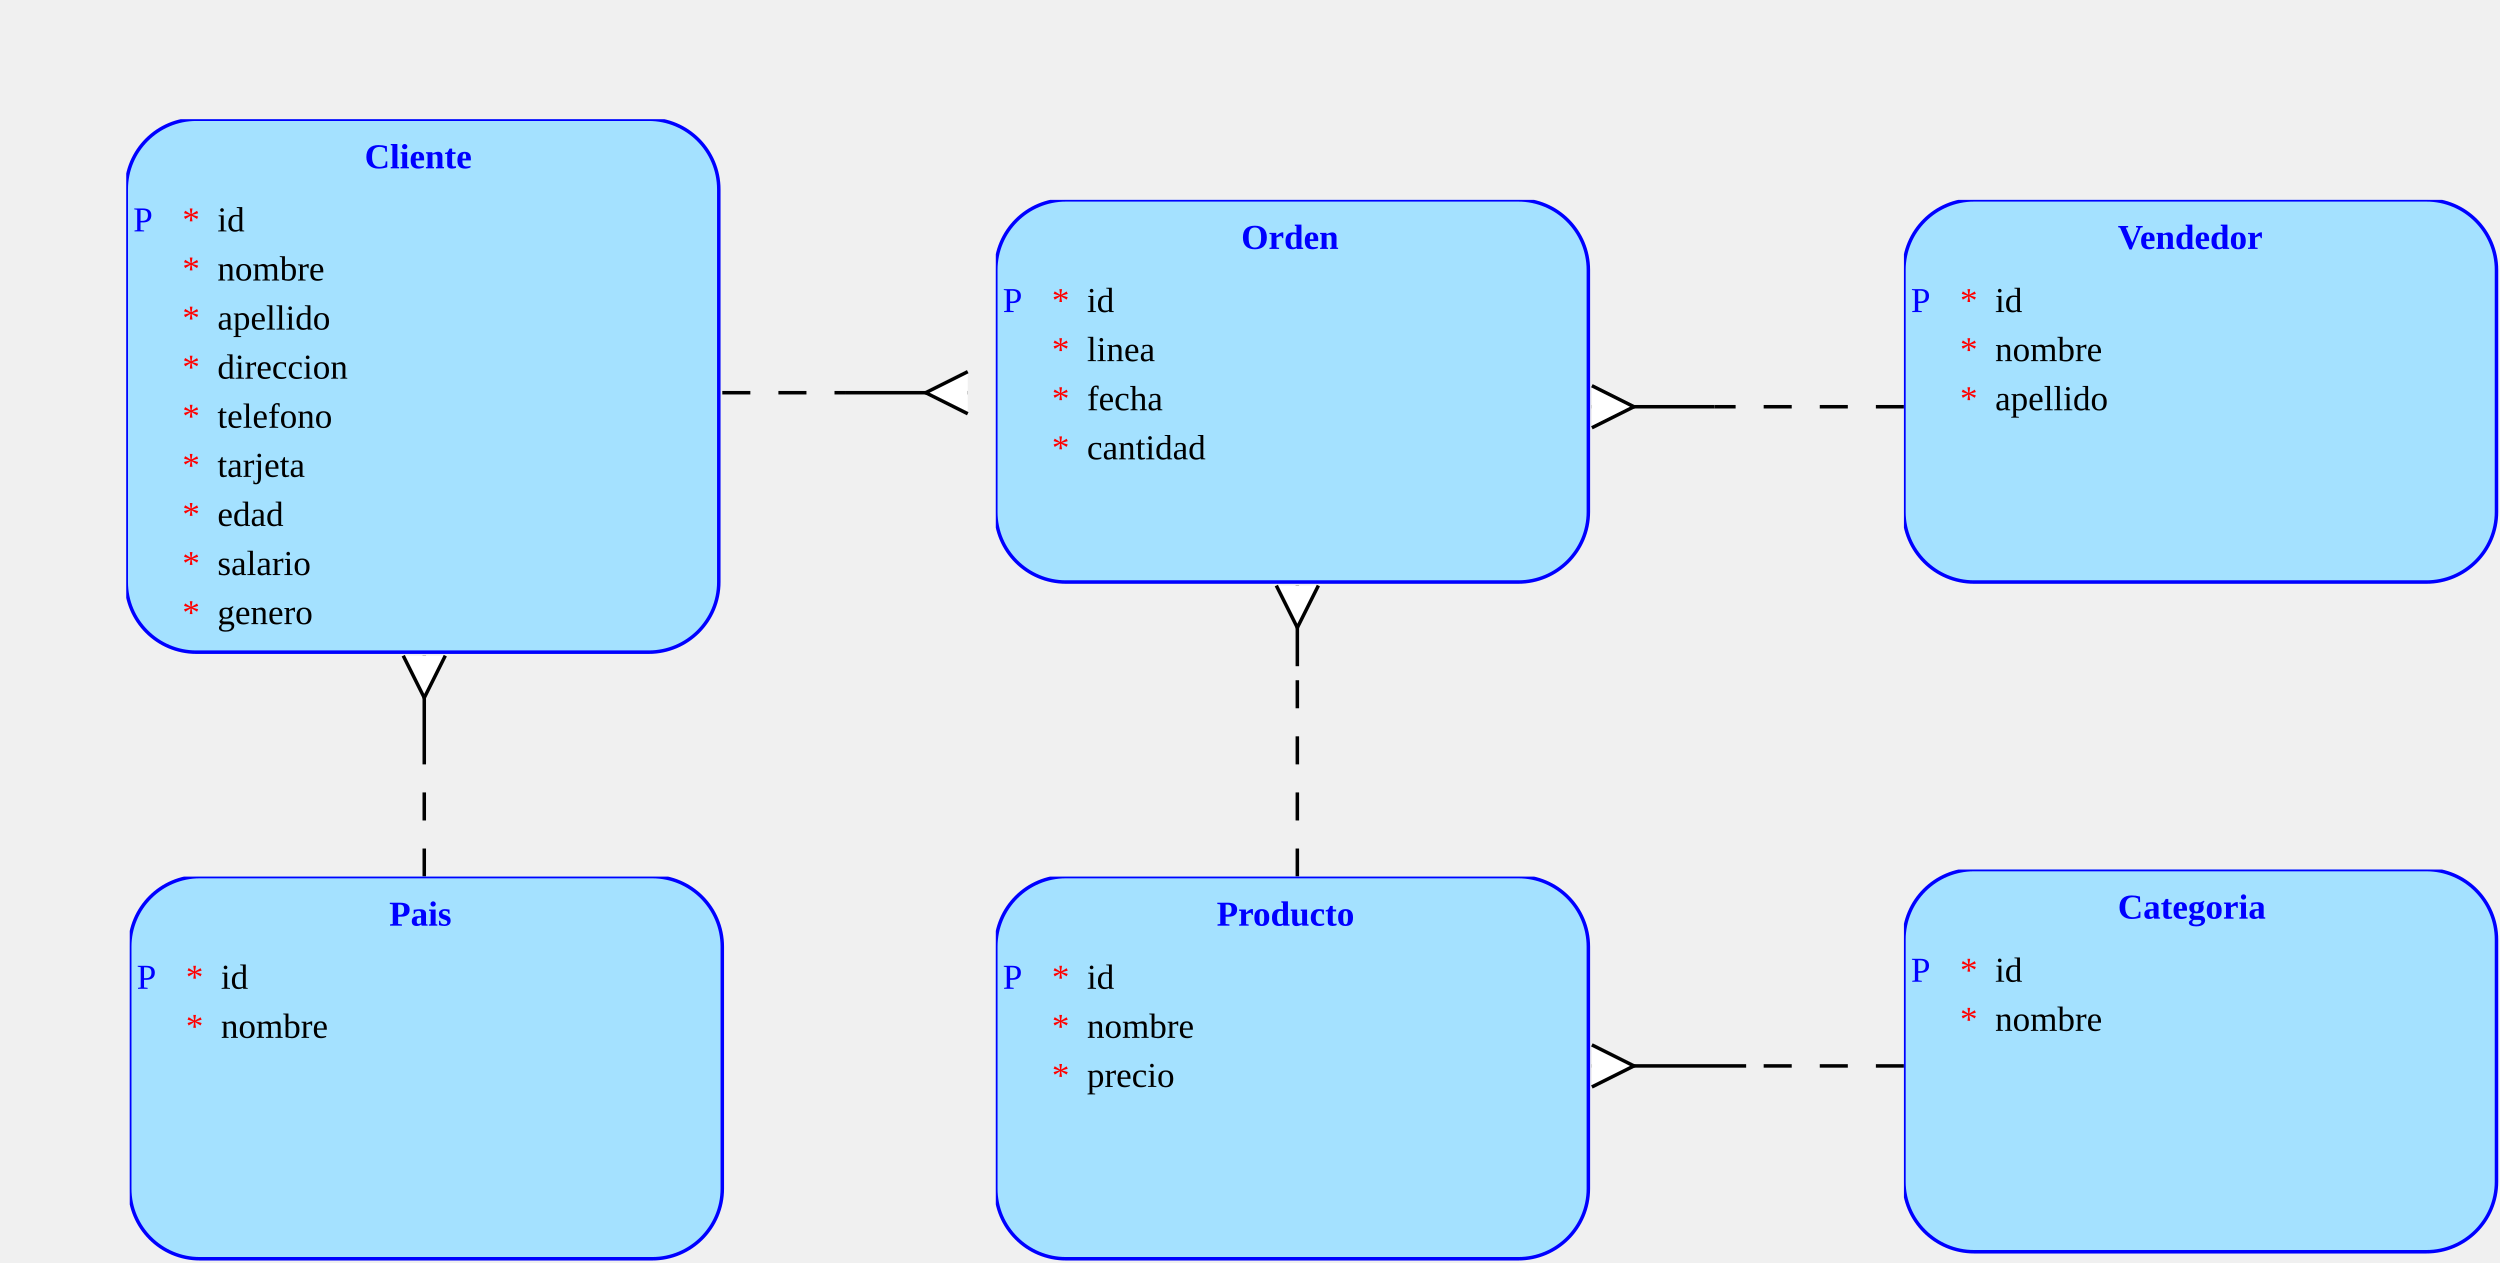
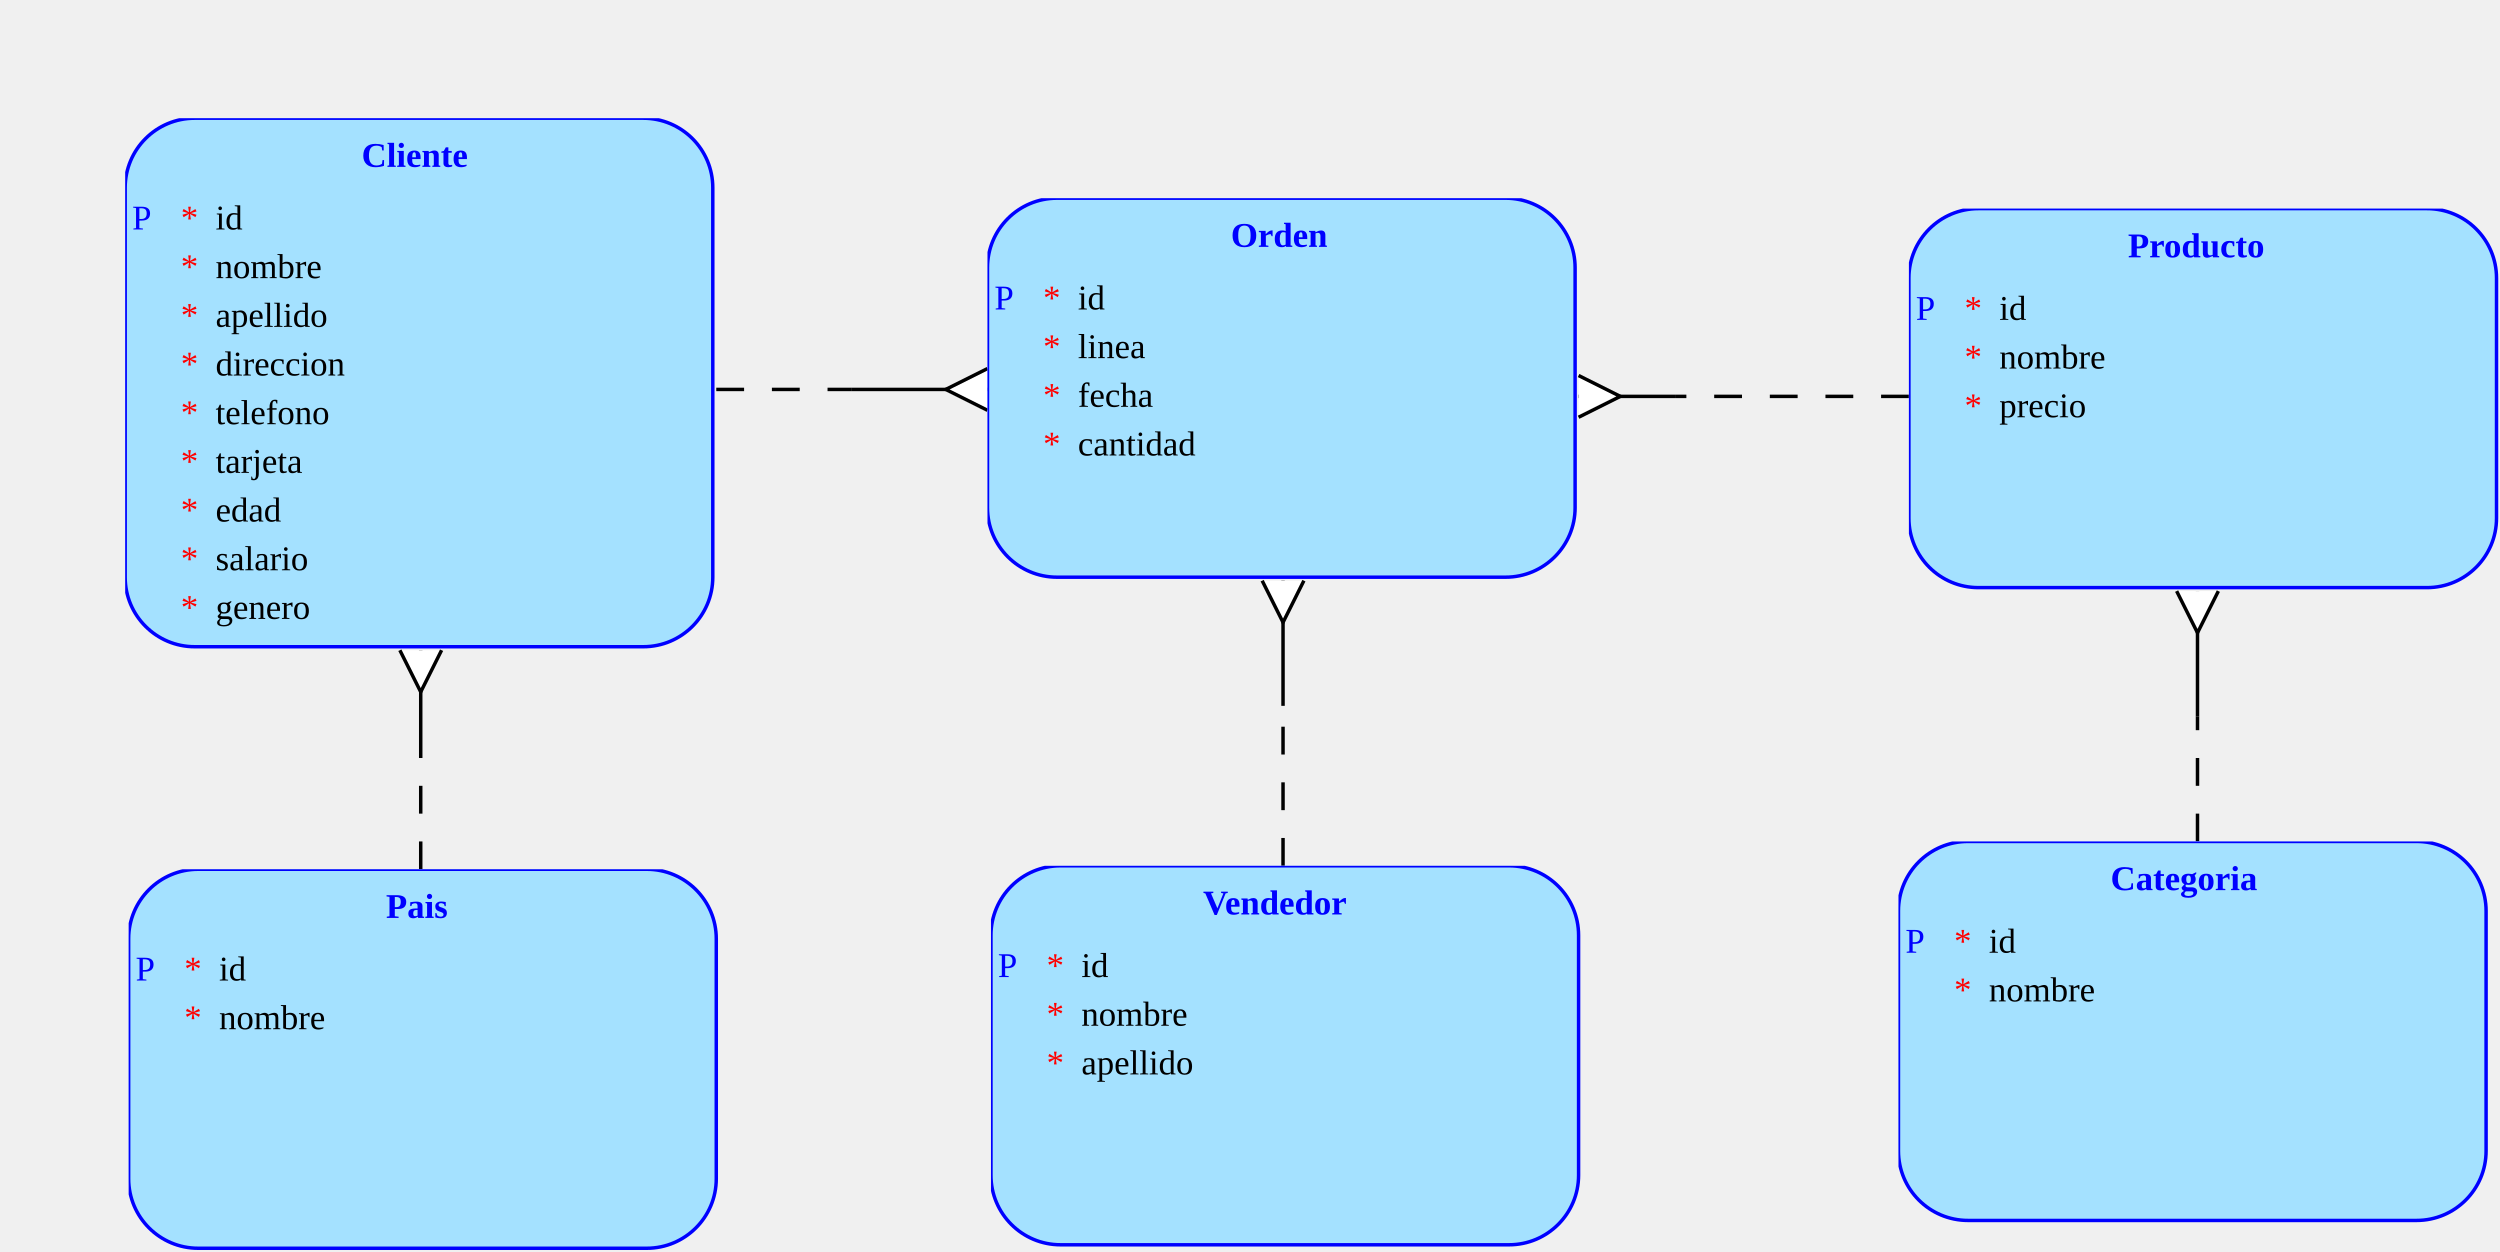
- <svg xmlns="http://www.w3.org/2000/svg" version="1.1" width="713" height="360">
+ <svg xmlns="http://www.w3.org/2000/svg" version="1.1" width="719" height="360">
  <defs id="dmw_defs">
    <svg id="fk_sym" viewBox="0 0 48.665 48.665" style="enable-background:new 0 0 48.665 48.665;">
      <g>
        <path d="M40.332,31.592c-2.377,0-4.515,1-6.033,2.598l-17.737-8.686c0.061-0.406,0.103-0.82,0.103-1.246    c0-0.414-0.04-0.818-0.098-1.215l17.711-8.589c1.519,1.609,3.666,2.619,6.054,2.619c4.603,0,8.333-3.731,8.333-8.333    c0-4.603-3.73-8.333-8.333-8.333s-8.333,3.73-8.333,8.333c0,0.414,0.04,0.817,0.098,1.215l-17.709,8.589    c-1.519-1.609-3.666-2.619-6.054-2.619C3.73,15.925,0,19.656,0,24.258c0,4.603,3.73,8.333,8.333,8.333    c2.377,0,4.515-1,6.033-2.596l17.736,8.685c-0.062,0.406-0.104,0.82-0.104,1.245c0,4.604,3.73,8.333,8.333,8.333    s8.333-3.729,8.333-8.333C48.665,35.322,44.935,31.592,40.332,31.592z" fill="#13bf3b" />
      </g>
    </svg>
    <svg id="pk_sym" viewBox="0 0 480.509 480.509" style="enable-background:new 0 0 480.509 480.509;">
      <g>
        <path d="M418.119,331.046c4.094,4.374,7.766,8.186,10.996,11.416c3.237,3.238,6.714,6.376,10.427,9.422   c3.71,3.042,6.427,4.568,8.135,4.568c3.241,0,9.517-4.661,18.843-13.99c9.328-9.321,13.989-15.604,13.989-18.842   c0-1.523-2.714-5.421-8.138-11.704c-5.421-6.276-12.364-13.702-20.838-22.271c-8.473-8.565-16.703-16.744-24.694-24.55   c-8.001-7.81-15.8-15.373-23.417-22.703c-7.611-7.327-11.992-11.56-13.135-12.703c-1.902-1.902-4.093-2.853-6.563-2.853   c-3.237,0-9.521,4.661-18.843,13.988c-9.328,9.322-13.989,15.605-13.989,18.843c0,1.711,1.522,4.421,4.568,8.138   c3.046,3.71,6.188,7.187,9.421,10.424c3.23,3.23,7.047,6.899,11.42,10.992c4.377,4.093,6.848,6.423,7.423,6.995l-27.408,27.404   L254.954,222.268c24.94-33.498,37.408-68.236,37.408-104.211c0-31.024-9.761-56.293-29.263-75.801   c-19.512-19.511-44.778-29.265-75.805-29.265c-30.454,0-60.244,9.042-89.363,27.119c-29.121,18.083-52.727,41.686-70.808,70.808   C9.042,140.038,0,169.828,0,200.28c0,31.029,9.753,56.286,29.265,75.803c19.511,19.517,44.777,29.27,75.801,29.27   c35.976,0,70.71-12.467,104.212-37.407l191.574,191.579c5.332,5.328,11.796,7.994,19.417,7.994c7.991,0,15.704-3.72,23.12-11.14   c7.426-7.426,11.143-15.129,11.143-23.127c0-7.617-2.666-14.092-7.994-19.417l-62.811-62.811l27.405-27.404   C411.699,324.195,414.033,326.666,418.119,331.046z M221.556,161.458c-10.656,10.657-23.601,15.987-38.828,15.987   c-7.996,0-15.896-1.812-23.7-5.43c3.617,7.808,5.426,15.706,5.426,23.7c0,15.229-5.327,28.171-15.987,38.828   c-10.66,10.655-23.606,15.986-38.831,15.986c-15.227,0-28.168-5.325-38.828-15.986c-10.657-10.657-15.987-23.599-15.987-38.828   c0-15.227,5.327-28.171,15.987-38.828C81.464,146.23,94.409,140.9,109.636,140.9c7.992,0,15.893,1.809,23.695,5.424   c-3.616-7.804-5.424-15.706-5.424-23.699c0-15.227,5.327-28.171,15.987-38.828c10.66-10.657,23.604-15.987,38.831-15.987   c15.227,0,28.171,5.327,38.828,15.987c10.657,10.66,15.987,23.601,15.987,38.828C237.539,137.852,232.209,150.797,221.556,161.458z   " fill="#ff8345" />
      </g>
    </svg>
    <svg id="uk_sym" viewBox="0 0 490 490" style="enable-background:new 0 0 490 490;">
      <g>
        <polygon points="236.99,11.41 0,246.348 236.99,478.678 236.99,350.609 129.864,245 236.99,139.391  " fill="#0064fb" />
        <polygon points="253.01,478.59 490,243.651 253.01,11.322 253.01,139.391 360.136,245 253.01,350.609  " fill="#0064fb" />
      </g>
    </svg>
    <svg id="link_sym" viewBox="0 0 1000 900" style="enable-background:new 0 0 1000 900;">
      <g>
        <path fill="black" d="M660.224 422.656c6.976 16.192-0.512 35.008-16.768 42.048-16.128 6.976-34.944-0.448-41.984-16.768-8.448-19.776-20.736-37.696-36.224-53.248-64.64-64.64-177.344-64.64-241.92 0l-145.216 145.28c-66.688 66.688-66.688 175.232 0 241.984 66.688 66.688 175.104 66.752 241.92 0l92.8-92.864c12.48-12.48 32.768-12.48 45.248 0s12.48 32.768 0 45.248l-92.8 92.864c-91.648 91.648-240.832 91.52-332.416 0-91.712-91.648-91.712-240.832 0-332.48l145.216-145.28c44.352-44.416 103.424-68.864 166.272-68.864s121.792 24.448 166.208 68.864c21.248 21.312 38.016 45.952 49.664 73.216zM891.136 401.344l-145.216 145.216c-88.768 88.832-243.712 88.832-332.416 0-21.312-21.312-38.080-45.952-49.728-73.216-7.040-16.256 0.448-35.072 16.704-42.048 16.064-6.784 35.008 0.512 41.984 16.768 8.512 19.776 20.8 37.696 36.288 53.248 64.64 64.64 177.344 64.64 241.92 0l145.216-145.216c66.688-66.688 66.688-175.232 0-241.984-66.752-66.624-175.168-66.688-241.92 0l-92.8 92.864c-12.48 12.48-32.768 12.48-45.248 0s-12.48-32.768 0-45.248l92.8-92.864c45.824-45.824 105.984-68.736 166.208-68.736s120.448 22.912 166.272 68.736c91.584 91.648 91.584 240.768-0.064 332.48z" />
      </g>
    </svg>
    <clipPath clipPathUnits="userSpaceOnUse" id="clipPath5_0_">
      <rect x="0" y="0" width="170" height="110" />
    </clipPath>
    <clipPath clipPathUnits="userSpaceOnUse" id="clipPath3_0_">
      <rect x="0" y="0" width="170" height="110" />
    </clipPath>
    <clipPath clipPathUnits="userSpaceOnUse" id="clipPath2_0_">
      <rect x="0" y="0" width="170" height="153" />
    </clipPath>
    <clipPath clipPathUnits="userSpaceOnUse" id="clipPath4_0_">
      <rect x="0" y="0" width="170" height="110" />
    </clipPath>
    <clipPath clipPathUnits="userSpaceOnUse" id="clipPath1_0_">
      <rect x="0" y="0" width="170" height="110" />
    </clipPath>
    <clipPath clipPathUnits="userSpaceOnUse" id="clipPath6_0_">
      <rect x="0" y="0" width="170" height="110" />
    </clipPath>
  </defs>
  <g stroke-linecap="butt">
    <path stroke="rgb(0,0,0)" fill="none" stroke-opacity="1.0" stroke-dasharray="8,8" stroke-width="1" d="M121 250 L121 218" />
    <path stroke="rgb(0,0,0)" fill="none" stroke-opacity="1.0" stroke-width="1" d="M121 187 L121 218" />
    <path stroke-dasharray="none" d="M127.0 187.0 L121.0 199.0 L115.0 187.0" fill="white" stroke-width="1" stroke-opacity="1.0" stroke="rgb(0,0,0)" />
  </g>
  <g stroke-linecap="butt">
-     <path stroke="rgb(0,0,0)" fill="none" stroke-opacity="1.0" stroke-dasharray="8,8" stroke-width="1" d="M543 116 L489 116" />
-     <path stroke="rgb(0,0,0)" fill="none" stroke-opacity="1.0" stroke-width="1" d="M489 116 L454 116" />
-     <path stroke-dasharray="none" d="M454.0 110.0 L466.0 116.0 L454.0 122.0" fill="white" stroke-width="1" stroke-opacity="1.0" stroke="rgb(0,0,0)" />
-   </g>
-   <g stroke-linecap="butt">
-     <path stroke="rgb(0,0,0)" fill="none" stroke-opacity="1.0" stroke-dasharray="8,8" stroke-width="1" d="M206 112 L241 112" />
-     <path stroke="rgb(0,0,0)" fill="none" stroke-opacity="1.0" stroke-width="1" d="M276 112 L241 112" />
-     <path stroke-dasharray="none" d="M276.0 118.0 L264.0 112.0 L276.0 106.0" fill="white" stroke-width="1" stroke-opacity="1.0" stroke="rgb(0,0,0)" />
-   </g>
-   <g stroke-linecap="butt">
-     <path stroke="rgb(0,0,0)" fill="none" stroke-opacity="1.0" stroke-dasharray="8,8" stroke-width="1" d="M370 250 L370 190" />
-     <path stroke="rgb(0,0,0)" fill="none" stroke-opacity="1.0" stroke-width="1" d="M370 190 L370 167" />
-     <path stroke-dasharray="none" d="M376.0 167.0 L370.0 179.0 L364.0 167.0" fill="white" stroke-width="1" stroke-opacity="1.0" stroke="rgb(0,0,0)" />
-   </g>
-   <g stroke-linecap="butt">
-     <path stroke="rgb(0,0,0)" fill="none" stroke-opacity="1.0" stroke-dasharray="8,8" stroke-width="1" d="M543 304 L498 304" />
-     <path stroke="rgb(0,0,0)" fill="none" stroke-opacity="1.0" stroke-width="1" d="M454 304 L498 304" />
-     <path stroke-dasharray="none" d="M454.0 298.0 L466.0 304.0 L454.0 310.0" fill="white" stroke-width="1" stroke-opacity="1.0" stroke="rgb(0,0,0)" />
-   </g>
-   <g fill="rgb(164,225,255)" stroke="rgb(0,0,255)" fill-opacity="1.0" stroke-opacity="1.0" clip-path="url(#clipPath4_0_)" transform="translate(37,250)">
-     <rect x="0" y="0" width="169" height="109" rx="20" ry="20" />
-     <text id="A48649FA-476327327005" x="74" y="14" fill="rgb(0,0,255)" font-weight="bold" fill-opacity="1.0" font-size="10" stroke="none">
- Pais
- </text>
-     <text x="16" y="32" fill="rgb(255,0,0)" fill-opacity="1.0" font-size="10" stroke="none">
- *
- </text>
-     <text x="2" y="32" fill="rgb(0,0,255)" fill-opacity="1.0" font-size="10" stroke="none">
- P
- </text>
-     <text x="26" y="32" fill="rgb(0,0,0)" fill-opacity="1.0" font-size="10" stroke="none">
- id
- </text>
-     <text x="16" y="46" fill="rgb(255,0,0)" fill-opacity="1.0" font-size="10" stroke="none">
- *
- </text>
-     <text x="26" y="46" fill="rgb(0,0,0)" fill-opacity="1.0" font-size="10" stroke="none">
- nombre
- </text>
-   </g>
-   <g fill="rgb(164,225,255)" stroke="rgb(0,0,255)" fill-opacity="1.0" stroke-opacity="1.0" clip-path="url(#clipPath1_0_)" transform="translate(543,248)">
-     <rect x="0" y="0" width="169" height="109" rx="20" ry="20" />
-     <text id="B01F1DD9-6CBDF9F34D00" x="61" y="14" fill="rgb(0,0,255)" font-weight="bold" fill-opacity="1.0" font-size="10" stroke="none">
- Categoria
- </text>
-     <text x="16" y="32" fill="rgb(255,0,0)" fill-opacity="1.0" font-size="10" stroke="none">
- *
- </text>
-     <text x="2" y="32" fill="rgb(0,0,255)" fill-opacity="1.0" font-size="10" stroke="none">
- P
- </text>
-     <text x="26" y="32" fill="rgb(0,0,0)" fill-opacity="1.0" font-size="10" stroke="none">
- id
- </text>
-     <text x="16" y="46" fill="rgb(255,0,0)" fill-opacity="1.0" font-size="10" stroke="none">
- *
- </text>
-     <text x="26" y="46" fill="rgb(0,0,0)" fill-opacity="1.0" font-size="10" stroke="none">
- nombre
- </text>
+     <path stroke="rgb(0,0,0)" fill="none" stroke-opacity="1.0" stroke-dasharray="8,8" stroke-width="1" d="M369 249 L369 203" />
+     <path stroke="rgb(0,0,0)" fill="none" stroke-opacity="1.0" stroke-width="1" d="M369 203 L369 167" />
+     <path stroke-dasharray="none" d="M375.0 167.0 L369.0 179.0 L363.0 167.0" fill="white" stroke-width="1" stroke-opacity="1.0" stroke="rgb(0,0,0)" />
+   </g>
+   <g stroke-linecap="butt">
+     <path stroke="rgb(0,0,0)" fill="none" stroke-opacity="1.0" stroke-dasharray="8,8" stroke-width="1" d="M206 112 L245 112" />
+     <path stroke="rgb(0,0,0)" fill="none" stroke-opacity="1.0" stroke-width="1" d="M284 112 L245 112" />
+     <path stroke-dasharray="none" d="M284.0 118.0 L272.0 112.0 L284.0 106.0" fill="white" stroke-width="1" stroke-opacity="1.0" stroke="rgb(0,0,0)" />
+   </g>
+   <g stroke-linecap="butt">
+     <path stroke="rgb(0,0,0)" fill="none" stroke-opacity="1.0" stroke-dasharray="8,8" stroke-width="1" d="M549 114 L482 114" />
+     <path stroke="rgb(0,0,0)" fill="none" stroke-opacity="1.0" stroke-width="1" d="M482 114 L454 114" />
+     <path stroke-dasharray="none" d="M454.0 108.0 L466.0 114.0 L454.0 120.0" fill="white" stroke-width="1" stroke-opacity="1.0" stroke="rgb(0,0,0)" />
+   </g>
+   <g stroke-linecap="butt">
+     <path stroke="rgb(0,0,0)" fill="none" stroke-opacity="1.0" stroke-dasharray="8,8" stroke-width="1" d="M632 242 L632 206" />
+     <path stroke="rgb(0,0,0)" fill="none" stroke-opacity="1.0" stroke-width="1" d="M632 170 L632 206" />
+     <path stroke-dasharray="none" d="M638.0 170.0 L632.0 182.0 L626.0 170.0" fill="white" stroke-width="1" stroke-opacity="1.0" stroke="rgb(0,0,0)" />
  </g>
  <g fill="rgb(164,225,255)" stroke="rgb(0,0,255)" fill-opacity="1.0" stroke-opacity="1.0" clip-path="url(#clipPath2_0_)" transform="translate(36,34)">
    <rect x="0" y="0" width="169" height="152" rx="20" ry="20" />
    <text id="91723366-4856B424A9B3" x="68" y="14" fill="rgb(0,0,255)" font-weight="bold" fill-opacity="1.0" font-size="10" stroke="none">
Cliente
</text>
    <text x="16" y="32" fill="rgb(255,0,0)" fill-opacity="1.0" font-size="10" stroke="none">
*
</text>
    <text x="2" y="32" fill="rgb(0,0,255)" fill-opacity="1.0" font-size="10" stroke="none">
P
</text>
    <text x="26" y="32" fill="rgb(0,0,0)" fill-opacity="1.0" font-size="10" stroke="none">
id
</text>
    <text x="16" y="46" fill="rgb(255,0,0)" fill-opacity="1.0" font-size="10" stroke="none">
*
</text>
    <text x="26" y="46" fill="rgb(0,0,0)" fill-opacity="1.0" font-size="10" stroke="none">
nombre
</text>
    <text x="16" y="60" fill="rgb(255,0,0)" fill-opacity="1.0" font-size="10" stroke="none">
*
</text>
    <text x="26" y="60" fill="rgb(0,0,0)" fill-opacity="1.0" font-size="10" stroke="none">
apellido
</text>
    <text x="16" y="74" fill="rgb(255,0,0)" fill-opacity="1.0" font-size="10" stroke="none">
*
</text>
    <text x="26" y="74" fill="rgb(0,0,0)" fill-opacity="1.0" font-size="10" stroke="none">
direccion
</text>
    <text x="16" y="88" fill="rgb(255,0,0)" fill-opacity="1.0" font-size="10" stroke="none">
*
</text>
    <text x="26" y="88" fill="rgb(0,0,0)" fill-opacity="1.0" font-size="10" stroke="none">
telefono
</text>
    <text x="16" y="102" fill="rgb(255,0,0)" fill-opacity="1.0" font-size="10" stroke="none">
*
</text>
    <text x="26" y="102" fill="rgb(0,0,0)" fill-opacity="1.0" font-size="10" stroke="none">
tarjeta
</text>
    <text x="16" y="116" fill="rgb(255,0,0)" fill-opacity="1.0" font-size="10" stroke="none">
*
</text>
    <text x="26" y="116" fill="rgb(0,0,0)" fill-opacity="1.0" font-size="10" stroke="none">
edad
</text>
    <text x="16" y="130" fill="rgb(255,0,0)" fill-opacity="1.0" font-size="10" stroke="none">
*
</text>
    <text x="26" y="130" fill="rgb(0,0,0)" fill-opacity="1.0" font-size="10" stroke="none">
salario
</text>
    <text x="16" y="144" fill="rgb(255,0,0)" fill-opacity="1.0" font-size="10" stroke="none">
*
</text>
    <text x="26" y="144" fill="rgb(0,0,0)" fill-opacity="1.0" font-size="10" stroke="none">
genero
</text>
  </g>
-   <g fill="rgb(164,225,255)" stroke="rgb(0,0,255)" fill-opacity="1.0" stroke-opacity="1.0" clip-path="url(#clipPath6_0_)" transform="translate(543,57)">
+   <g fill="rgb(164,225,255)" stroke="rgb(0,0,255)" fill-opacity="1.0" stroke-opacity="1.0" clip-path="url(#clipPath4_0_)" transform="translate(37,250)">
+     <rect x="0" y="0" width="169" height="109" rx="20" ry="20" />
+     <text id="A48649FA-476327327005" x="74" y="14" fill="rgb(0,0,255)" font-weight="bold" fill-opacity="1.0" font-size="10" stroke="none">
+ Pais
+ </text>
+     <text x="16" y="32" fill="rgb(255,0,0)" fill-opacity="1.0" font-size="10" stroke="none">
+ *
+ </text>
+     <text x="2" y="32" fill="rgb(0,0,255)" fill-opacity="1.0" font-size="10" stroke="none">
+ P
+ </text>
+     <text x="26" y="32" fill="rgb(0,0,0)" fill-opacity="1.0" font-size="10" stroke="none">
+ id
+ </text>
+     <text x="16" y="46" fill="rgb(255,0,0)" fill-opacity="1.0" font-size="10" stroke="none">
+ *
+ </text>
+     <text x="26" y="46" fill="rgb(0,0,0)" fill-opacity="1.0" font-size="10" stroke="none">
+ nombre
+ </text>
+   </g>
+   <g fill="rgb(164,225,255)" stroke="rgb(0,0,255)" fill-opacity="1.0" stroke-opacity="1.0" clip-path="url(#clipPath6_0_)" transform="translate(285,249)">
    <rect x="0" y="0" width="169" height="109" rx="20" ry="20" />
    <text id="B0FC4931-535AC829BB4F" x="61" y="14" fill="rgb(0,0,255)" font-weight="bold" fill-opacity="1.0" font-size="10" stroke="none">
Vendedor
</text>
    <text x="16" y="32" fill="rgb(255,0,0)" fill-opacity="1.0" font-size="10" stroke="none">
*
</text>
    <text x="2" y="32" fill="rgb(0,0,255)" fill-opacity="1.0" font-size="10" stroke="none">
P
</text>
    <text x="26" y="32" fill="rgb(0,0,0)" fill-opacity="1.0" font-size="10" stroke="none">
id
</text>
    <text x="16" y="46" fill="rgb(255,0,0)" fill-opacity="1.0" font-size="10" stroke="none">
*
</text>
    <text x="26" y="46" fill="rgb(0,0,0)" fill-opacity="1.0" font-size="10" stroke="none">
nombre
</text>
    <text x="16" y="60" fill="rgb(255,0,0)" fill-opacity="1.0" font-size="10" stroke="none">
*
</text>
    <text x="26" y="60" fill="rgb(0,0,0)" fill-opacity="1.0" font-size="10" stroke="none">
apellido
</text>
  </g>
-   <g fill="rgb(164,225,255)" stroke="rgb(0,0,255)" fill-opacity="1.0" stroke-opacity="1.0" clip-path="url(#clipPath5_0_)" transform="translate(284,250)">
+   <g fill="rgb(164,225,255)" stroke="rgb(0,0,255)" fill-opacity="1.0" stroke-opacity="1.0" clip-path="url(#clipPath5_0_)" transform="translate(549,60)">
    <rect x="0" y="0" width="169" height="109" rx="20" ry="20" />
    <text id="6411C231-FB560CDA5A5B" x="63" y="14" fill="rgb(0,0,255)" font-weight="bold" fill-opacity="1.0" font-size="10" stroke="none">
Producto
</text>
    <text x="16" y="32" fill="rgb(255,0,0)" fill-opacity="1.0" font-size="10" stroke="none">
*
</text>
    <text x="2" y="32" fill="rgb(0,0,255)" fill-opacity="1.0" font-size="10" stroke="none">
P
</text>
    <text x="26" y="32" fill="rgb(0,0,0)" fill-opacity="1.0" font-size="10" stroke="none">
id
</text>
    <text x="16" y="46" fill="rgb(255,0,0)" fill-opacity="1.0" font-size="10" stroke="none">
*
</text>
    <text x="26" y="46" fill="rgb(0,0,0)" fill-opacity="1.0" font-size="10" stroke="none">
nombre
</text>
    <text x="16" y="60" fill="rgb(255,0,0)" fill-opacity="1.0" font-size="10" stroke="none">
*
</text>
    <text x="26" y="60" fill="rgb(0,0,0)" fill-opacity="1.0" font-size="10" stroke="none">
precio
</text>
  </g>
+   <g fill="rgb(164,225,255)" stroke="rgb(0,0,255)" fill-opacity="1.0" stroke-opacity="1.0" clip-path="url(#clipPath1_0_)" transform="translate(546,242)">
+     <rect x="0" y="0" width="169" height="109" rx="20" ry="20" />
+     <text id="B01F1DD9-6CBDF9F34D00" x="61" y="14" fill="rgb(0,0,255)" font-weight="bold" fill-opacity="1.0" font-size="10" stroke="none">
+ Categoria
+ </text>
+     <text x="16" y="32" fill="rgb(255,0,0)" fill-opacity="1.0" font-size="10" stroke="none">
+ *
+ </text>
+     <text x="2" y="32" fill="rgb(0,0,255)" fill-opacity="1.0" font-size="10" stroke="none">
+ P
+ </text>
+     <text x="26" y="32" fill="rgb(0,0,0)" fill-opacity="1.0" font-size="10" stroke="none">
+ id
+ </text>
+     <text x="16" y="46" fill="rgb(255,0,0)" fill-opacity="1.0" font-size="10" stroke="none">
+ *
+ </text>
+     <text x="26" y="46" fill="rgb(0,0,0)" fill-opacity="1.0" font-size="10" stroke="none">
+ nombre
+ </text>
+   </g>
  <g fill="rgb(164,225,255)" stroke="rgb(0,0,255)" fill-opacity="1.0" stroke-opacity="1.0" clip-path="url(#clipPath3_0_)" transform="translate(284,57)">
    <rect x="0" y="0" width="169" height="109" rx="20" ry="20" />
    <text id="87009763-57780D0D129E" x="70" y="14" fill="rgb(0,0,255)" font-weight="bold" fill-opacity="1.0" font-size="10" stroke="none">
Orden
</text>
    <text x="16" y="32" fill="rgb(255,0,0)" fill-opacity="1.0" font-size="10" stroke="none">
*
</text>
    <text x="2" y="32" fill="rgb(0,0,255)" fill-opacity="1.0" font-size="10" stroke="none">
P
</text>
    <text x="26" y="32" fill="rgb(0,0,0)" fill-opacity="1.0" font-size="10" stroke="none">
id
</text>
    <text x="16" y="46" fill="rgb(255,0,0)" fill-opacity="1.0" font-size="10" stroke="none">
*
</text>
    <text x="26" y="46" fill="rgb(0,0,0)" fill-opacity="1.0" font-size="10" stroke="none">
linea
</text>
    <text x="16" y="60" fill="rgb(255,0,0)" fill-opacity="1.0" font-size="10" stroke="none">
*
</text>
    <text x="26" y="60" fill="rgb(0,0,0)" fill-opacity="1.0" font-size="10" stroke="none">
fecha
</text>
    <text x="16" y="74" fill="rgb(255,0,0)" fill-opacity="1.0" font-size="10" stroke="none">
*
</text>
    <text x="26" y="74" fill="rgb(0,0,0)" fill-opacity="1.0" font-size="10" stroke="none">
cantidad
</text>
  </g>
</svg>
